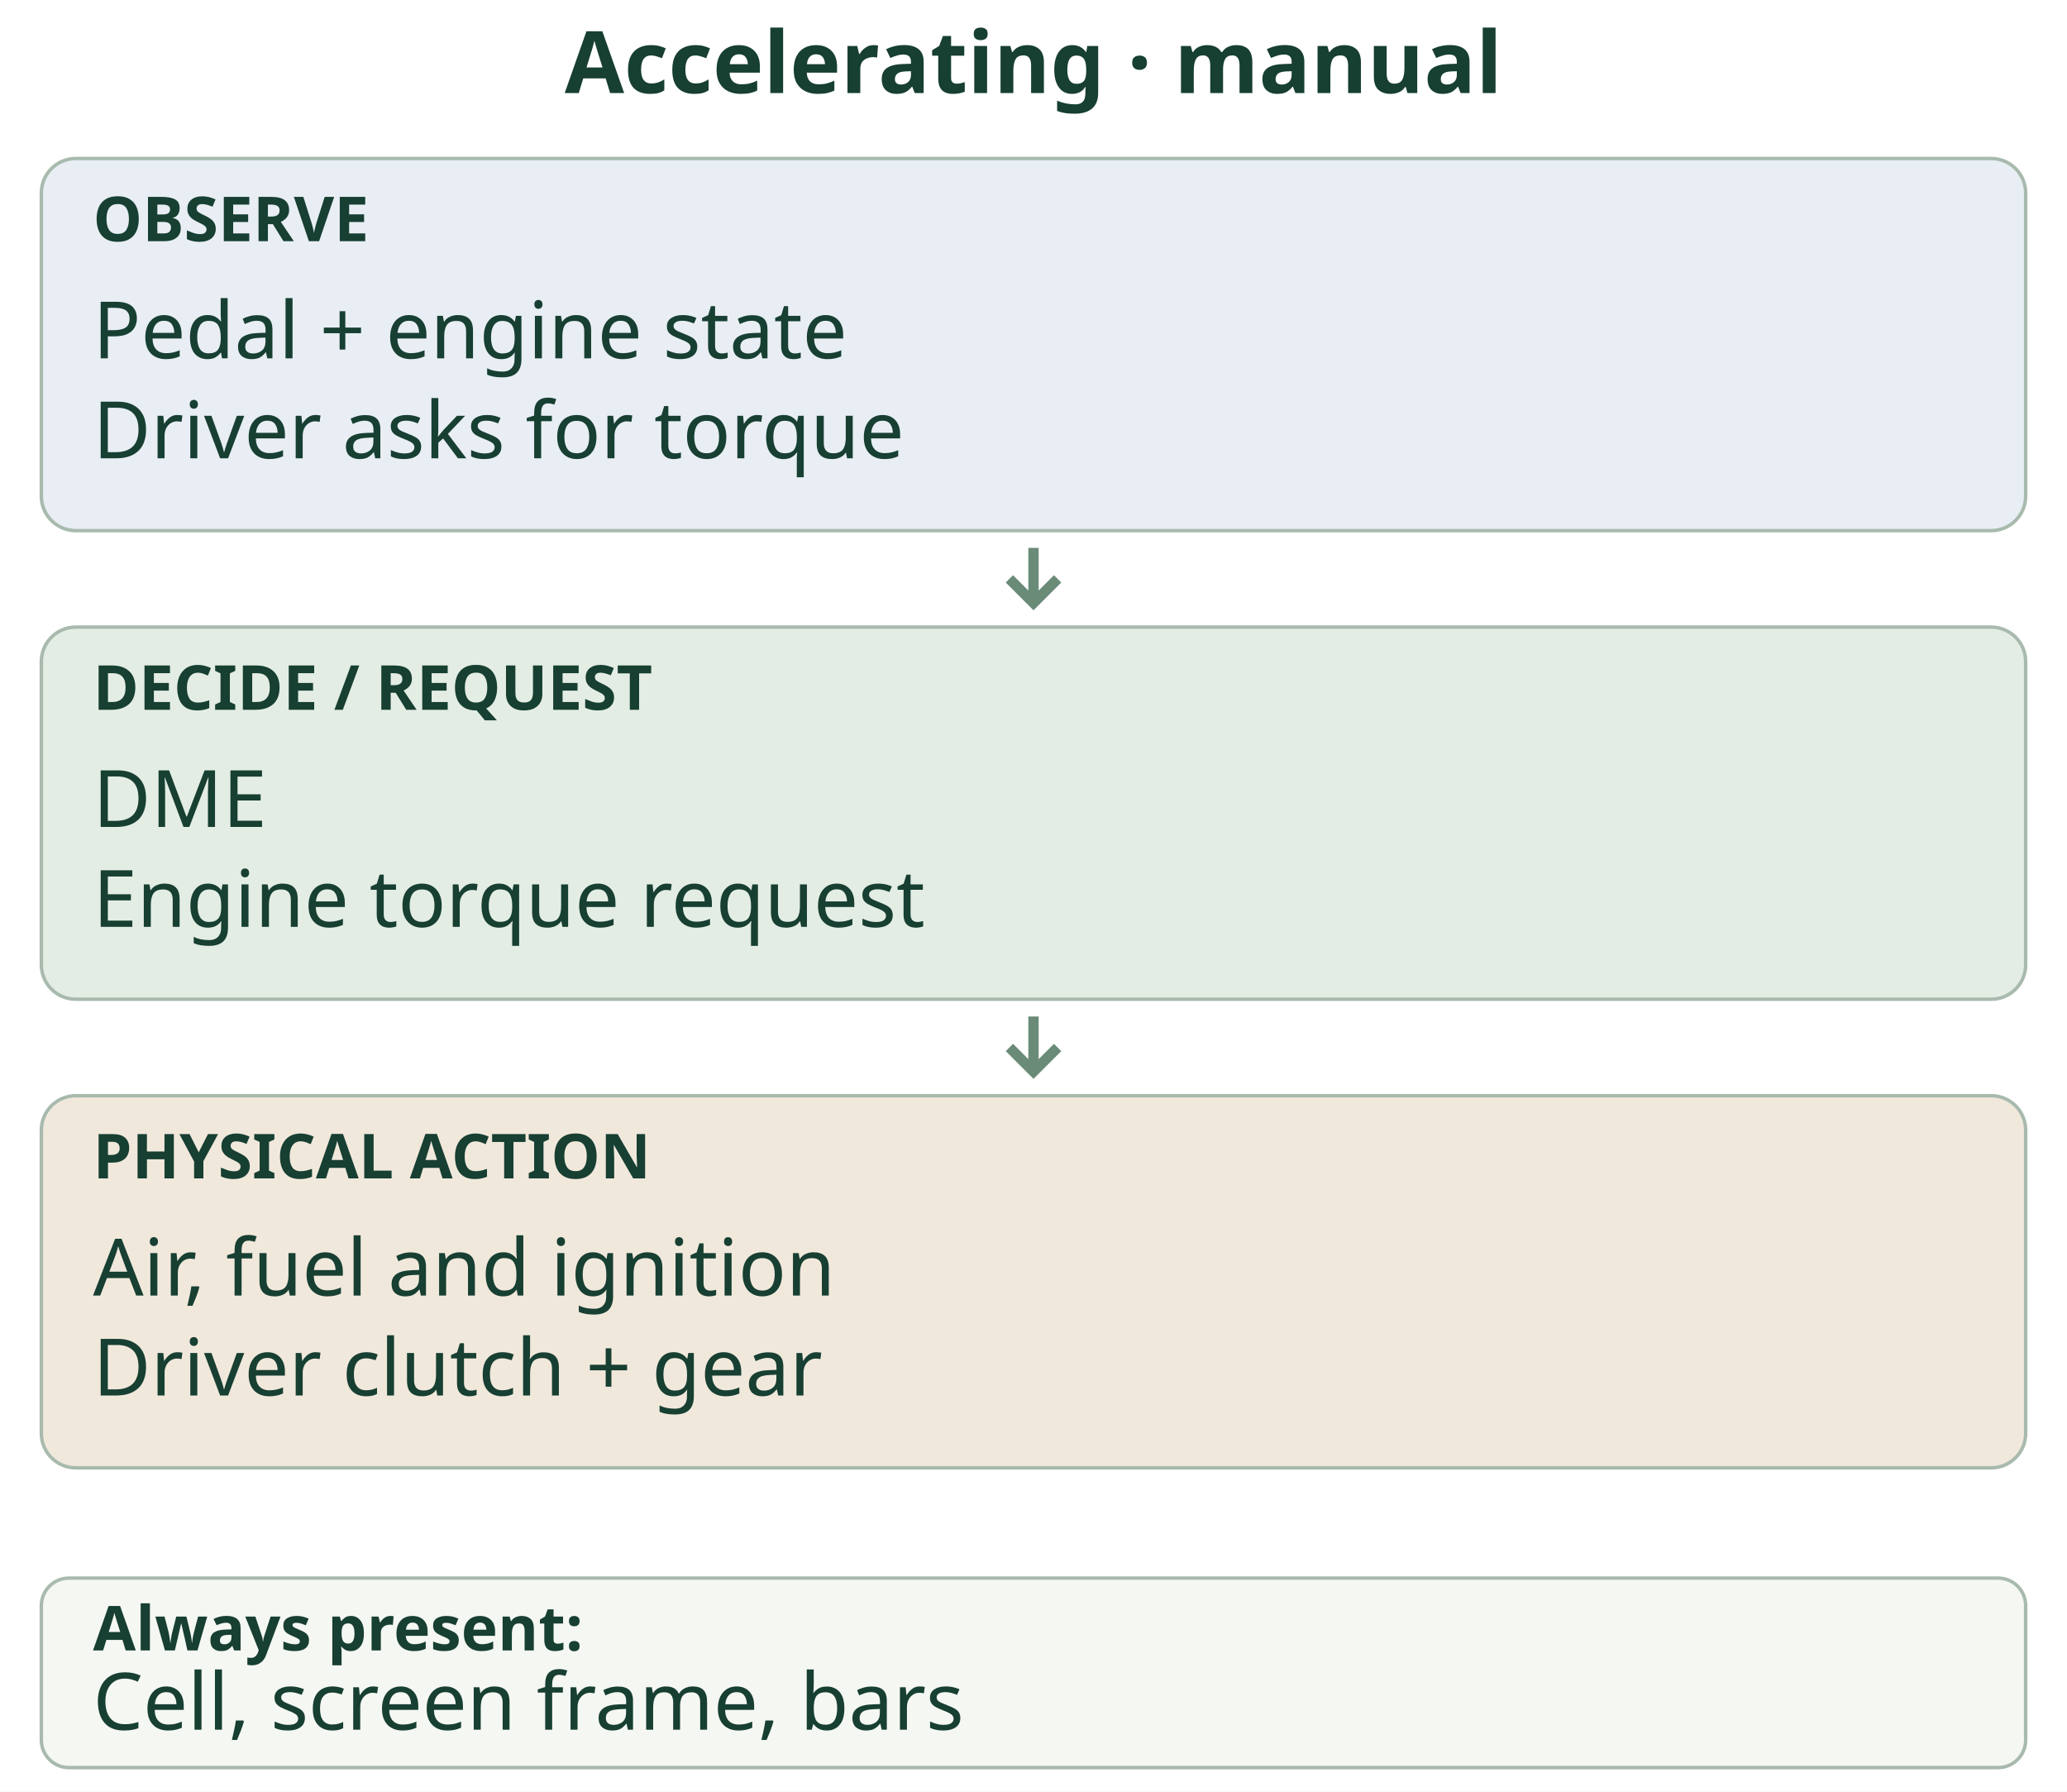
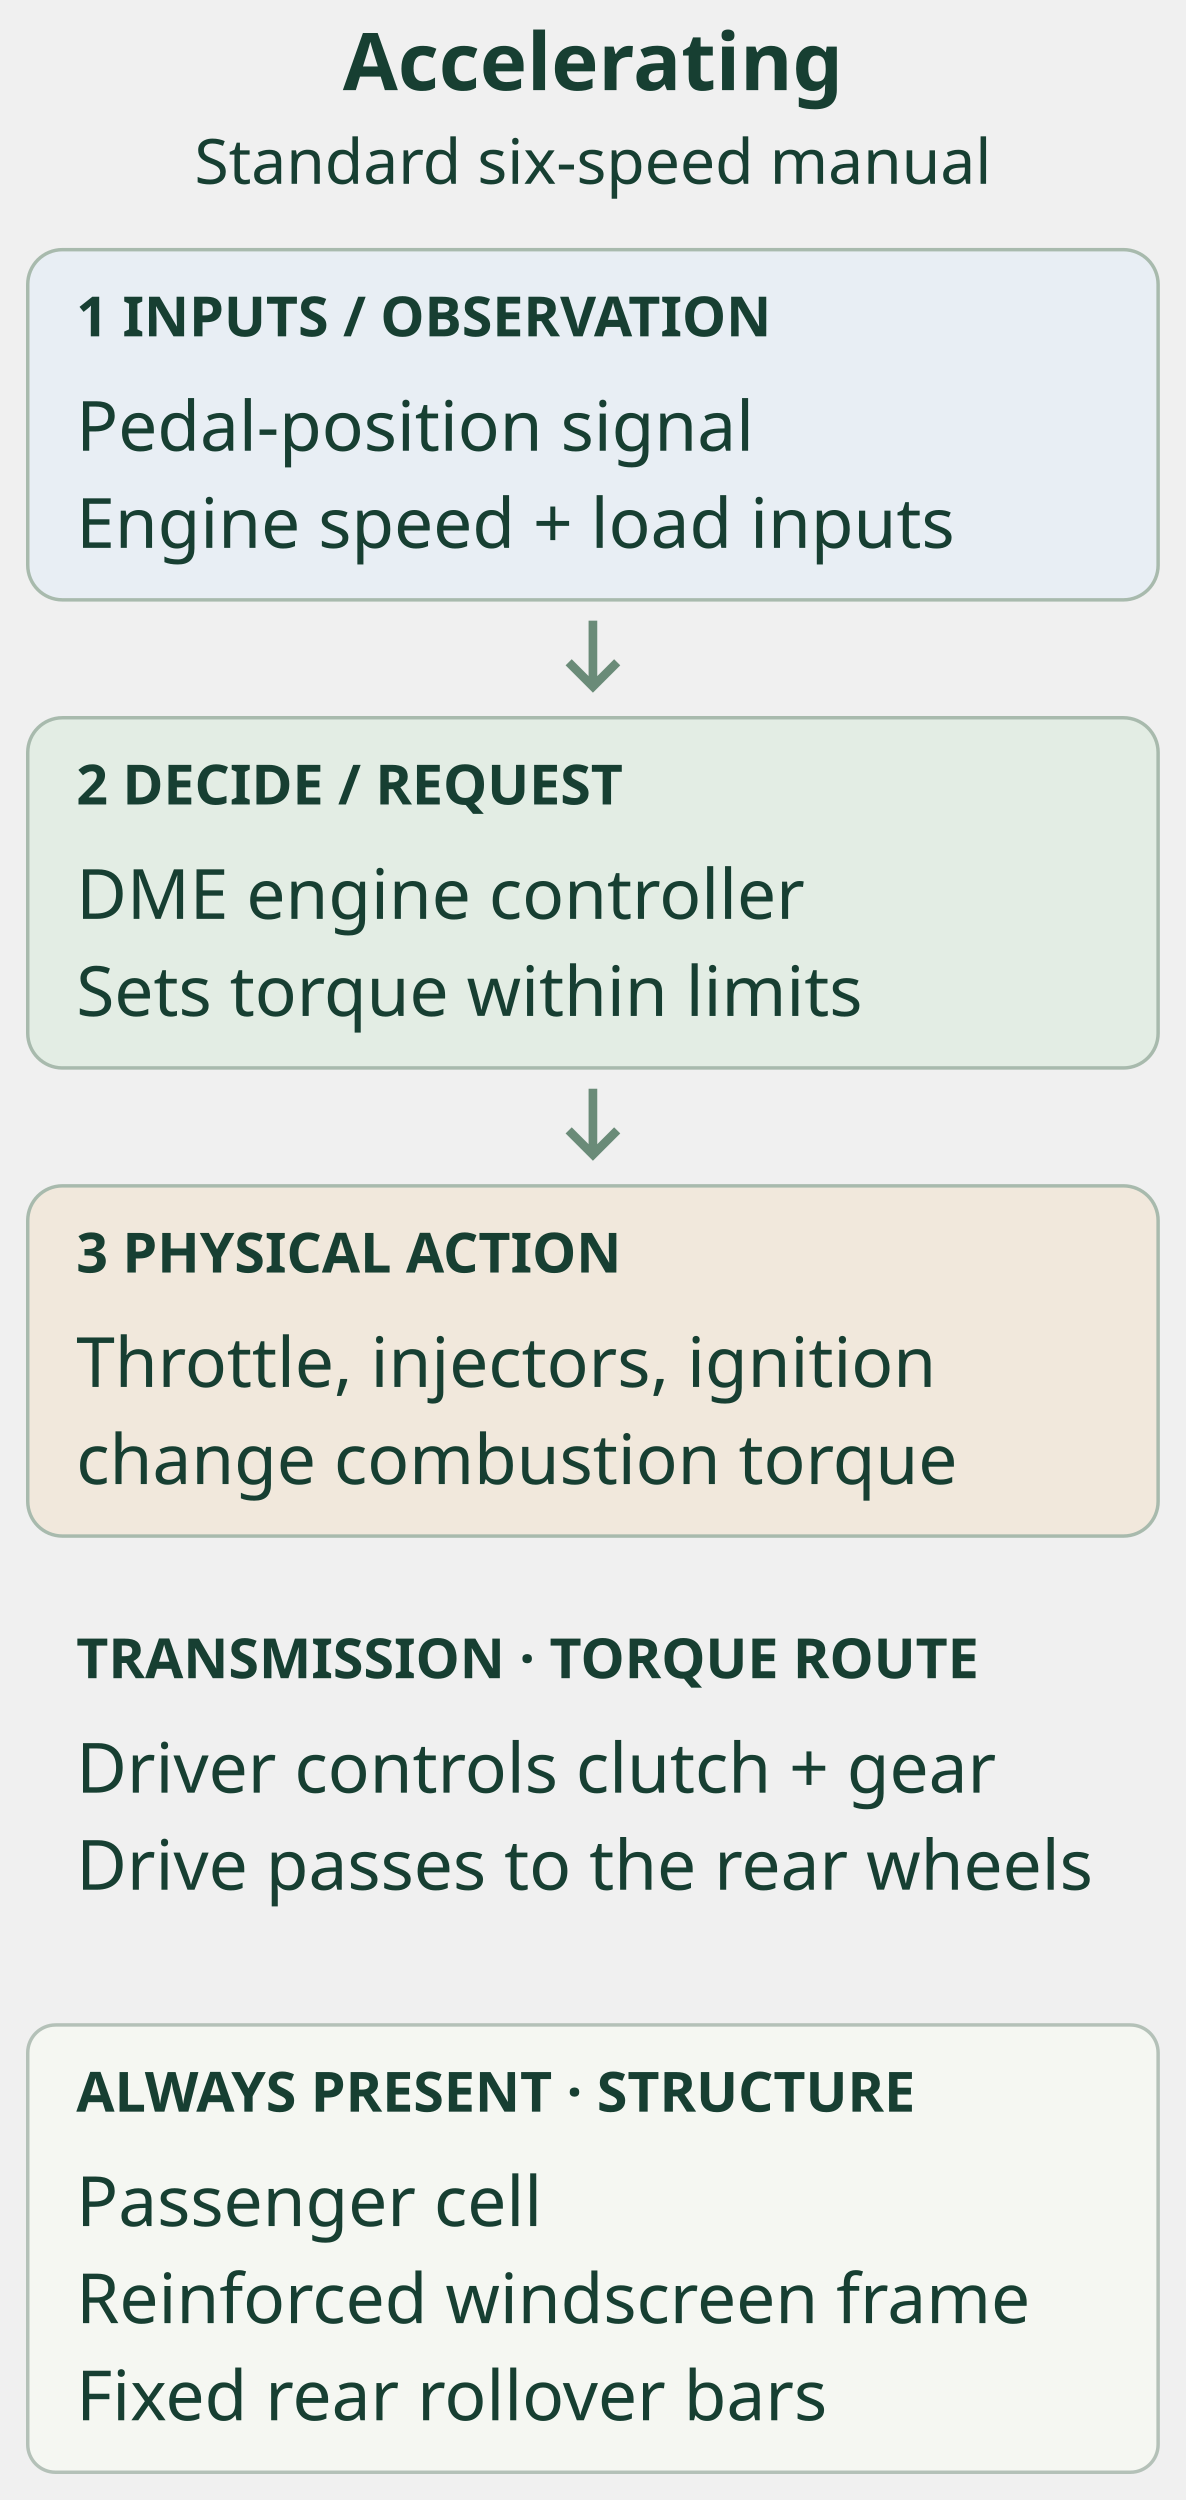
- <svg xmlns="http://www.w3.org/2000/svg" viewBox="0 0 600 520" role="img" aria-labelledby="title desc" font-family="sans-serif">
-   <rect width="600" height="520" fill="#fff" />
-   <text x="300" y="27" text-anchor="middle" fill="#173f32" font-weight="bold" font-size="25">Accelerating · manual</text>
-   <g stroke="#a8baad">
-     <rect x="12" y="46" width="576" height="108" rx="10" fill="#e8eef4" />
-     <rect x="12" y="182" width="576" height="108" rx="10" fill="#e3ede4" />
-     <rect x="12" y="318" width="576" height="108" rx="10" fill="#f1e8dc" />
-     <rect x="12" y="458" width="576" height="55" rx="8" fill="#f5f7f2" />
-   </g>
-   <g font-size="18" font-weight="bold" fill="#173f32">
-     <text x="27" y="70">OBSERVE</text>
-     <text x="27" y="206">DECIDE / REQUEST</text>
-     <text x="27" y="342">PHYSICAL ACTION</text>
-     <text x="27" y="479">Always present:</text>
-   </g>
-   <g font-size="23" fill="#173f32">
-     <text x="27" y="104">Pedal + engine state</text>
-     <text x="27" y="133">Driver asks for torque</text>
-     <text x="27" y="240">DME</text>
-     <text x="27" y="269">Engine torque request</text>
-     <text x="27" y="376">Air, fuel and ignition</text>
-     <text x="27" y="405">Driver clutch + gear</text>
-     <text x="27" y="502">Cell, screen frame, bars</text>
-   </g>
-   <path d="M300 159v16m-7-7 7 7 7-7 M300 295v16m-7-7 7 7 7-7" stroke="#6a8b78" stroke-width="3" fill="none" />
+ <svg xmlns="http://www.w3.org/2000/svg" font-family="'Source Sans 3', sans-serif" role="img" aria-label="Inputs, decisions and physical actions for the chosen situation, with permanent passive structure shown separately" viewBox="0 0 342 721" width="342" height="721">
+   <text x="171" y="26" font-size="23" font-weight="bold" text-anchor="middle" fill="#173f32">Accelerating</text>
+   <text x="171" y="53" font-size="18" font-weight="normal" text-anchor="middle" fill="#173f32">Standard six-speed manual</text>
+   <rect x="8" y="72" width="326" height="101" rx="10" fill="#e8eef4" stroke="#a8baad" />
+   <text x="22" y="97" font-size="16" font-weight="bold" text-anchor="start" fill="#173f32">1  INPUTS / OBSERVATION</text>
+   <text x="22" y="130" font-size="20" font-weight="normal" text-anchor="start" fill="#173f32">Pedal-position signal</text>
+   <text x="22" y="158" font-size="20" font-weight="normal" text-anchor="start" fill="#173f32">Engine speed + load inputs</text>
+   <path d="M171 179v19m-7-7 7 7 7-7" stroke="#6a8b78" stroke-width="2.5" fill="none" />
+   <rect x="8" y="207" width="326" height="101" rx="10" fill="#e3ede4" stroke="#a8baad" />
+   <text x="22" y="232" font-size="16" font-weight="bold" text-anchor="start" fill="#173f32">2  DECIDE / REQUEST</text>
+   <text x="22" y="265" font-size="20" font-weight="normal" text-anchor="start" fill="#173f32">DME engine controller</text>
+   <text x="22" y="293" font-size="20" font-weight="normal" text-anchor="start" fill="#173f32">Sets torque within limits</text>
+   <path d="M171 314v19m-7-7 7 7 7-7" stroke="#6a8b78" stroke-width="2.5" fill="none" />
+   <rect x="8" y="342" width="326" height="101" rx="10" fill="#f1e8dc" stroke="#a8baad" />
+   <text x="22" y="367" font-size="16" font-weight="bold" text-anchor="start" fill="#173f32">3  PHYSICAL ACTION</text>
+   <text x="22" y="400" font-size="20" font-weight="normal" text-anchor="start" fill="#173f32">Throttle, injectors, ignition</text>
+   <text x="22" y="428" font-size="20" font-weight="normal" text-anchor="start" fill="#173f32">change combustion torque</text>
+   <text x="22" y="484" font-size="16" font-weight="bold" text-anchor="start" fill="#173f32">TRANSMISSION · TORQUE ROUTE</text>
+   <text x="22" y="517" font-size="20" font-weight="normal" text-anchor="start" fill="#173f32">Driver controls clutch + gear</text>
+   <text x="22" y="545" font-size="20" font-weight="normal" text-anchor="start" fill="#173f32">Drive passes to the rear wheels</text>
+   <rect x="8" y="584" width="326" height="129" rx="8" fill="#f5f7f2" stroke="#b4c1b8" />
+   <text x="22" y="609" font-size="16" font-weight="bold" text-anchor="start" fill="#173f32">ALWAYS PRESENT · STRUCTURE</text>
+   <text x="22" y="642" font-size="20" font-weight="normal" text-anchor="start" fill="#173f32">Passenger cell</text>
+   <text x="22" y="670" font-size="20" font-weight="normal" text-anchor="start" fill="#173f32">Reinforced windscreen frame</text>
+   <text x="22" y="698" font-size="20" font-weight="normal" text-anchor="start" fill="#173f32">Fixed rear rollover bars</text>
</svg>
